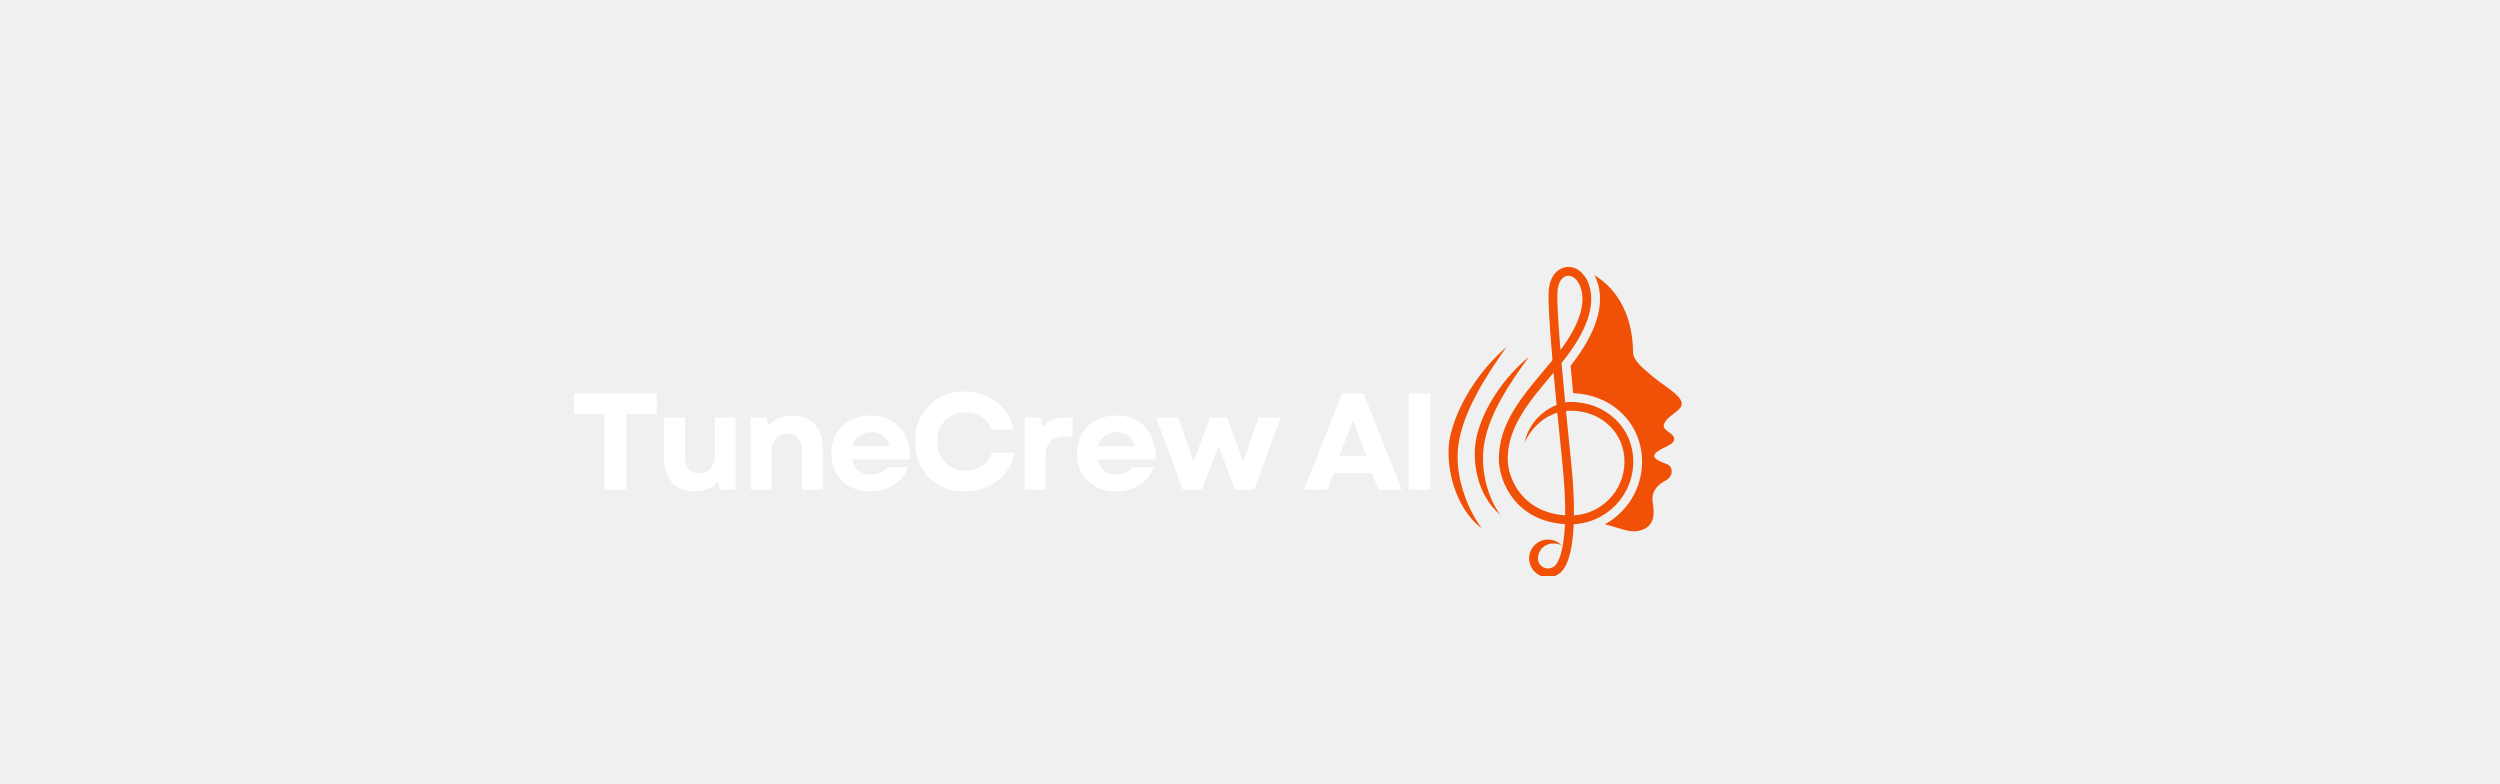
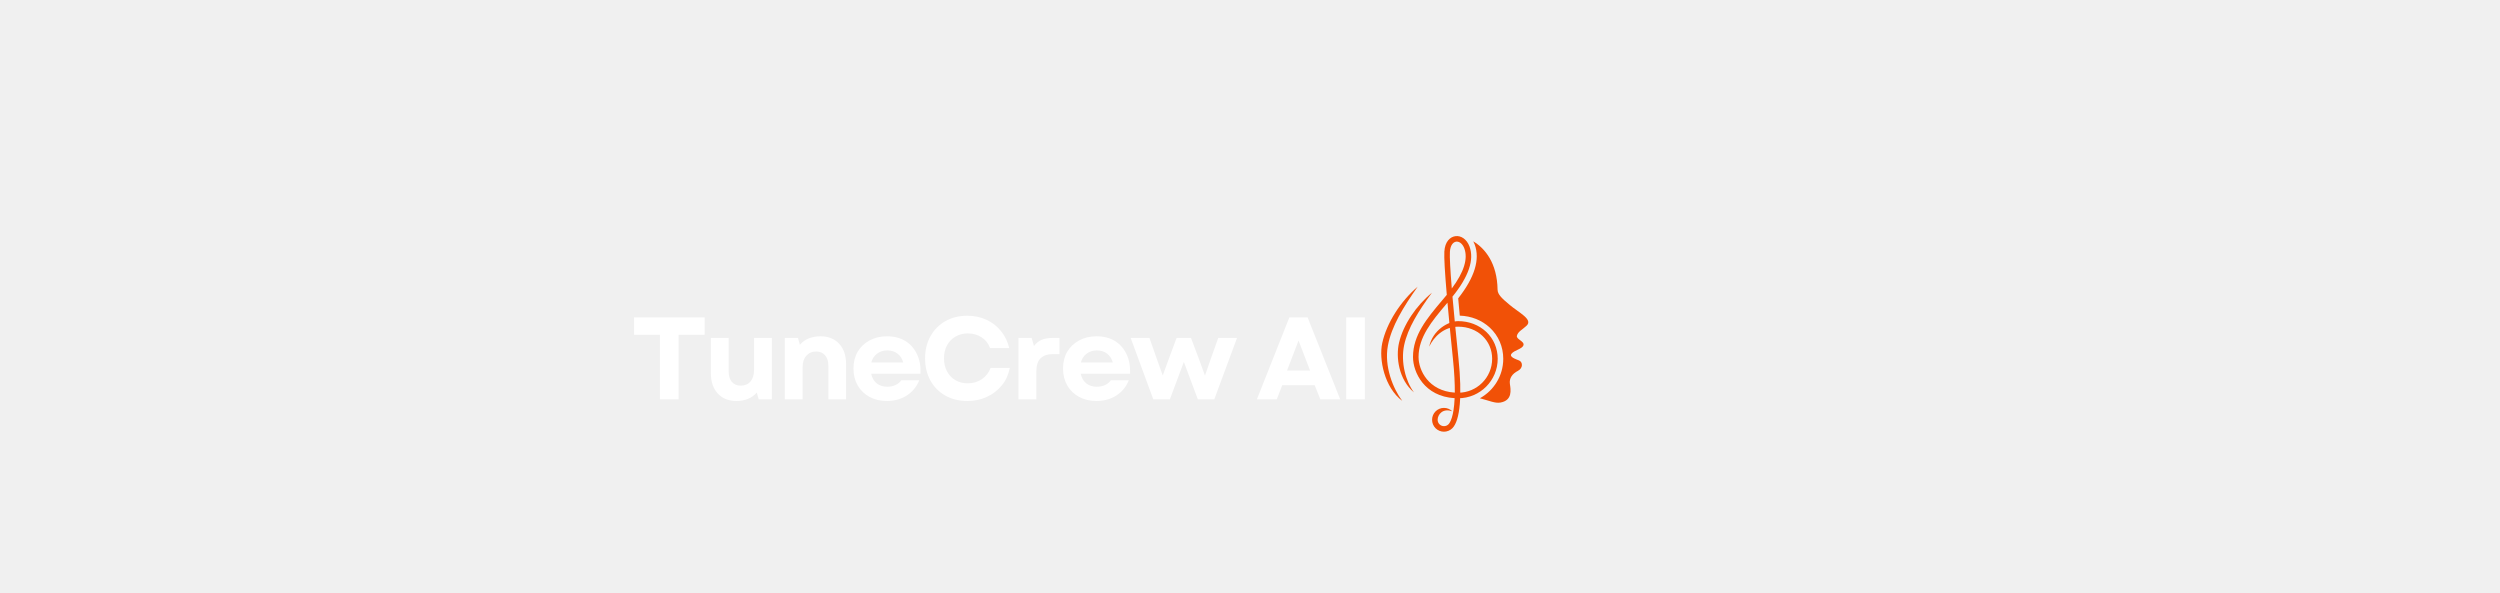
- <svg xmlns="http://www.w3.org/2000/svg" width="600" zoomAndPan="magnify" viewBox="0 0 450 141" height="188" preserveAspectRatio="xMidYMid meet" version="1.0">
+ <svg xmlns="http://www.w3.org/2000/svg" width="380" zoomAndPan="magnify" viewBox="0 0 285 67.5" height="90" preserveAspectRatio="xMidYMid meet" version="1.0">
  <defs>
    <g />
-     <clipPath id="6b058d371b">
-       <path d="M 269 48 L 287 48 L 287 103.68 L 269 103.68 Z M 269 48 " clip-rule="nonzero" />
+     <clipPath id="f926c110ee">
+       <path d="M 161 26.82 L 168 26.82 L 168 49.156 L 161 49.156 Z M 161 26.82 " clip-rule="nonzero" />
+     </clipPath>
+     <clipPath id="4a50aa88b5">
+       <path d="M 157.164 32 L 162 32 L 162 46 L 157.164 46 Z M 157.164 32 " clip-rule="nonzero" />
    </clipPath>
  </defs>
-   <path fill="#f15107" d="M 302.27 73.609 C 304.062 71.836 300.062 69.941 297.449 67.742 C 295.211 65.867 293.973 64.758 293.953 63.348 C 293.844 55.824 290.402 51.578 287.008 49.555 C 287.156 49.836 287.293 50.137 287.41 50.445 C 288.996 54.68 287.414 59.855 282.711 65.836 C 282.844 67.355 282.992 69.004 283.16 70.773 C 286.43 70.875 289.465 72.082 291.746 74.207 C 294.215 76.508 295.574 79.664 295.574 83.098 C 295.574 87.949 292.871 92.18 288.891 94.363 C 291.547 95.047 293.246 95.875 294.789 95.59 C 298.266 94.945 297.715 91.922 297.469 90.285 C 297.223 88.652 298.164 87.352 299.738 86.547 C 301.309 85.738 301.148 84.012 300.113 83.582 C 299.082 83.152 297.191 82.59 297.938 81.641 C 298.738 80.625 301.016 80.312 301.34 79.199 C 301.668 78.086 299.234 77.531 299.473 76.531 C 299.766 75.281 301.156 74.711 302.27 73.609 Z M 302.27 73.609 " fill-opacity="1" fill-rule="nonzero" />
-   <path fill="#f15107" d="M 290.668 75.367 C 288.574 73.418 285.754 72.348 282.719 72.348 C 279.891 72.348 275.434 74.875 274.418 79.625 C 275.734 76.895 278.559 73.93 282.719 73.93 C 288.242 73.93 292.406 77.871 292.406 83.098 C 292.406 88.438 288.059 92.785 282.719 92.785 L 282.719 94.367 C 288.934 94.367 293.988 89.312 293.988 83.098 C 293.988 80.109 292.809 77.363 290.668 75.367 Z M 290.668 75.367 " fill-opacity="1" fill-rule="nonzero" />
-   <g clip-path="url(#6b058d371b)">
-     <path fill="#f15107" d="M 281.078 65.344 C 285.715 59.617 287.348 54.793 285.926 51.004 C 285.176 49 283.539 47.824 281.855 48.082 C 280.461 48.297 278.914 49.57 278.754 52.496 C 278.66 54.215 278.891 58.348 279.445 64.836 C 278.973 65.41 278.488 65.984 278.02 66.539 C 273.793 71.562 269.801 76.309 269.801 82.582 C 269.801 86.969 273.051 93.836 281.695 94.34 C 281.461 99.684 280.379 101.34 279.93 101.797 C 279.223 102.504 278.07 102.504 277.363 101.797 C 277.02 101.453 276.832 101 276.832 100.516 C 276.832 98.957 278.387 97.098 281.047 98.113 C 280.406 97.469 279.555 97.117 278.645 97.117 C 277.738 97.117 276.883 97.469 276.242 98.113 C 275.602 98.754 275.246 99.605 275.246 100.516 C 275.246 101.422 275.602 102.277 276.242 102.918 C 276.906 103.578 277.773 103.91 278.645 103.91 C 279.516 103.91 280.387 103.578 281.055 102.914 C 283.262 100.664 283.879 93.598 282.785 83.016 C 282.055 75.938 281.484 70.039 281.078 65.344 Z M 280.336 52.582 C 280.441 50.602 281.316 49.77 282.098 49.648 C 282.172 49.637 282.242 49.633 282.316 49.633 C 283.164 49.633 284 50.375 284.445 51.559 C 285.551 54.512 284.352 58.359 280.883 63.02 C 280.438 57.59 280.254 54.098 280.336 52.582 Z M 281.734 92.754 C 274.215 92.277 271.387 86.363 271.387 82.582 C 271.387 76.887 275.195 72.355 279.234 67.559 C 279.367 67.398 279.504 67.238 279.641 67.074 C 280.035 71.508 280.559 76.879 281.211 83.18 C 281.617 87.141 281.758 90.277 281.734 92.754 Z M 281.734 92.754 " fill-opacity="1" fill-rule="nonzero" />
+   <path fill="#f15107" d="M 174.047 37.113 C 174.762 36.406 173.164 35.648 172.121 34.773 C 171.227 34.023 170.734 33.582 170.723 33.02 C 170.68 30.016 169.305 28.32 167.953 27.512 C 168.012 27.625 168.066 27.742 168.113 27.867 C 168.746 29.559 168.113 31.625 166.234 34.012 C 166.289 34.617 166.348 35.277 166.414 35.984 C 167.719 36.023 168.934 36.504 169.844 37.355 C 170.828 38.273 171.371 39.531 171.371 40.902 C 171.371 42.84 170.293 44.527 168.703 45.402 C 169.766 45.672 170.441 46.004 171.059 45.891 C 172.445 45.633 172.227 44.426 172.129 43.773 C 172.031 43.121 172.406 42.602 173.035 42.281 C 173.66 41.957 173.598 41.27 173.184 41.098 C 172.773 40.926 172.02 40.699 172.316 40.32 C 172.633 39.914 173.543 39.793 173.676 39.348 C 173.805 38.902 172.832 38.68 172.926 38.281 C 173.043 37.781 173.602 37.555 174.047 37.113 Z M 174.047 37.113 " fill-opacity="1" fill-rule="nonzero" />
+   <path fill="#f15107" d="M 169.414 37.816 C 168.578 37.039 167.449 36.609 166.238 36.609 C 165.109 36.609 163.332 37.621 162.926 39.516 C 163.449 38.426 164.578 37.242 166.238 37.242 C 168.445 37.242 170.105 38.816 170.105 40.902 C 170.105 43.035 168.371 44.77 166.238 44.77 L 166.238 45.402 C 168.719 45.402 170.738 43.383 170.738 40.902 C 170.738 39.711 170.27 38.613 169.414 37.816 Z M 169.414 37.816 " fill-opacity="1" fill-rule="nonzero" />
+   <g clip-path="url(#f926c110ee)">
+     <path fill="#f15107" d="M 165.582 33.816 C 167.438 31.527 168.086 29.602 167.52 28.09 C 167.219 27.289 166.566 26.82 165.895 26.926 C 165.34 27.008 164.719 27.516 164.656 28.684 C 164.617 29.371 164.711 31.023 164.934 33.613 C 164.742 33.84 164.551 34.07 164.363 34.293 C 162.676 36.297 161.082 38.191 161.082 40.695 C 161.082 42.449 162.379 45.191 165.828 45.391 C 165.738 47.523 165.305 48.188 165.125 48.371 C 164.844 48.652 164.383 48.652 164.102 48.371 C 163.965 48.234 163.891 48.051 163.891 47.855 C 163.891 47.234 164.512 46.492 165.57 46.898 C 165.316 46.641 164.977 46.5 164.613 46.5 C 164.25 46.5 163.91 46.641 163.652 46.898 C 163.398 47.152 163.258 47.496 163.258 47.855 C 163.258 48.219 163.398 48.559 163.652 48.816 C 163.918 49.082 164.266 49.215 164.613 49.215 C 164.961 49.211 165.309 49.082 165.574 48.812 C 166.457 47.918 166.703 45.094 166.266 40.871 C 165.973 38.043 165.746 35.691 165.582 33.816 Z M 165.289 28.719 C 165.332 27.93 165.68 27.598 165.992 27.551 C 166.02 27.543 166.051 27.543 166.078 27.543 C 166.418 27.543 166.75 27.84 166.93 28.312 C 167.371 29.488 166.891 31.027 165.504 32.887 C 165.328 30.719 165.254 29.324 165.289 28.719 Z M 165.848 44.758 C 162.844 44.57 161.715 42.207 161.715 40.695 C 161.715 38.426 163.234 36.613 164.848 34.699 C 164.902 34.637 164.957 34.57 165.012 34.504 C 165.168 36.273 165.379 38.422 165.637 40.938 C 165.801 42.52 165.855 43.77 165.848 44.758 Z M 165.848 44.758 " fill-opacity="1" fill-rule="nonzero" />
  </g>
-   <path fill="#f15107" d="M 275.211 64.23 C 271.387 69.414 268.309 74.34 267.281 79.195 C 266.246 84.086 267.707 89.535 270.078 92.688 C 265.766 89.098 264.832 82.691 265.816 78.5 C 267.008 73.418 270.703 67.918 275.211 64.23 Z M 275.211 64.23 " fill-opacity="1" fill-rule="nonzero" />
-   <path fill="#f15107" d="M 271.137 62.496 C 267.016 68.344 263.637 73.883 262.629 79.352 C 261.535 85.297 264.105 91.59 266.715 95.105 C 261.688 91.336 259.992 83.293 261.023 78.586 C 262.281 72.871 266.262 66.668 271.137 62.496 Z M 271.137 62.496 " fill-opacity="1" fill-rule="nonzero" />
+   <path fill="#f15107" d="M 163.242 33.371 C 161.715 35.441 160.488 37.406 160.074 39.344 C 159.66 41.297 160.246 43.473 161.191 44.734 C 159.473 43.297 159.098 40.742 159.492 39.066 C 159.965 37.039 161.441 34.844 163.242 33.371 Z M 163.242 33.371 " fill-opacity="1" fill-rule="nonzero" />
+   <g clip-path="url(#4a50aa88b5)">
+     <path fill="#f15107" d="M 161.617 32.68 C 159.969 35.012 158.621 37.223 158.219 39.406 C 157.781 41.781 158.809 44.293 159.852 45.699 C 157.844 44.191 157.164 40.98 157.578 39.102 C 158.078 36.82 159.668 34.344 161.617 32.68 Z M 161.617 32.68 " fill-opacity="1" fill-rule="nonzero" />
+   </g>
  <g fill="#ffffff" fill-opacity="1">
-     <g transform="translate(102.5848, 88.11354)">
+     <g transform="translate(71.87532, 45.52477)">
      <g>
-         <path d="M 6.219 0 L 6.219 -13.609 L 0.734 -13.609 L 0.734 -17.297 L 15.641 -17.297 L 15.641 -13.609 L 10.156 -13.609 L 10.156 0 Z M 6.219 0 " />
+         <path d="M 3.359 0 L 3.359 -7.359 L 0.406 -7.359 L 0.406 -9.344 L 8.453 -9.344 L 8.453 -7.359 L 5.484 -7.359 L 5.484 0 Z M 3.359 0 " />
      </g>
    </g>
  </g>
  <g fill="#ffffff" fill-opacity="1">
-     <g transform="translate(117.9225, 88.11354)">
+     <g transform="translate(80.16357, 45.52477)">
      <g>
-         <path d="M 7.047 0.344 C 5.359 0.344 4.031 -0.188 3.062 -1.25 C 2.102 -2.312 1.625 -3.738 1.625 -5.531 L 1.625 -12.969 L 5.391 -12.969 L 5.391 -5.906 C 5.391 -4.945 5.613 -4.203 6.062 -3.672 C 6.52 -3.148 7.141 -2.891 7.922 -2.891 C 8.785 -2.891 9.473 -3.188 9.984 -3.781 C 10.492 -4.375 10.75 -5.18 10.75 -6.203 L 10.75 -12.969 L 14.5 -12.969 L 14.5 0 L 11.703 0 L 11.312 -1.453 C 10.801 -0.848 10.176 -0.395 9.438 -0.094 C 8.695 0.195 7.898 0.344 7.047 0.344 Z M 7.047 0.344 " />
+         <path d="M 3.797 0.188 C 2.891 0.188 2.176 -0.098 1.656 -0.672 C 1.133 -1.242 0.875 -2.016 0.875 -2.984 L 0.875 -7 L 2.906 -7 L 2.906 -3.188 C 2.906 -2.676 3.023 -2.273 3.266 -1.984 C 3.516 -1.703 3.852 -1.562 4.281 -1.562 C 4.75 -1.562 5.117 -1.719 5.391 -2.031 C 5.66 -2.352 5.797 -2.789 5.797 -3.344 L 5.797 -7 L 7.828 -7 L 7.828 0 L 6.328 0 L 6.109 -0.781 C 5.836 -0.457 5.5 -0.211 5.094 -0.047 C 4.695 0.109 4.266 0.188 3.797 0.188 Z M 3.797 0.188 " />
      </g>
    </g>
  </g>
  <g fill="#ffffff" fill-opacity="1">
-     <g transform="translate(133.2602, 88.11354)">
+     <g transform="translate(88.45181, 45.52477)">
      <g>
-         <path d="M 1.875 0 L 1.875 -12.969 L 4.672 -12.969 L 5.062 -11.516 C 5.594 -12.117 6.234 -12.566 6.984 -12.859 C 7.734 -13.16 8.535 -13.312 9.391 -13.312 C 11.086 -13.312 12.414 -12.785 13.375 -11.734 C 14.344 -10.68 14.828 -9.254 14.828 -7.453 L 14.828 0 L 11.062 0 L 11.062 -7.062 C 11.062 -8.02 10.832 -8.766 10.375 -9.297 C 9.926 -9.836 9.301 -10.109 8.5 -10.109 C 7.645 -10.109 6.953 -9.812 6.422 -9.219 C 5.891 -8.625 5.625 -7.816 5.625 -6.797 L 5.625 0 Z M 1.875 0 " />
+         <path d="M 1.016 0 L 1.016 -7 L 2.516 -7 L 2.734 -6.219 C 3.016 -6.551 3.359 -6.797 3.766 -6.953 C 4.172 -7.109 4.609 -7.188 5.078 -7.188 C 5.984 -7.188 6.695 -6.898 7.219 -6.328 C 7.738 -5.766 8 -5 8 -4.031 L 8 0 L 5.984 0 L 5.984 -3.812 C 5.984 -4.332 5.859 -4.734 5.609 -5.016 C 5.367 -5.305 5.031 -5.453 4.594 -5.453 C 4.125 -5.453 3.75 -5.289 3.469 -4.969 C 3.188 -4.656 3.047 -4.223 3.047 -3.672 L 3.047 0 Z M 1.016 0 " />
      </g>
    </g>
  </g>
  <g fill="#ffffff" fill-opacity="1">
-     <g transform="translate(148.6721, 88.11354)">
+     <g transform="translate(96.7801, 45.52477)">
      <g>
-         <path d="M 8 0.344 C 6.613 0.344 5.391 0.055 4.328 -0.516 C 3.266 -1.098 2.438 -1.898 1.844 -2.922 C 1.258 -3.953 0.969 -5.145 0.969 -6.5 C 0.969 -7.844 1.266 -9.023 1.859 -10.047 C 2.461 -11.066 3.297 -11.863 4.359 -12.438 C 5.422 -13.02 6.648 -13.312 8.047 -13.312 C 9.535 -13.312 10.816 -12.984 11.891 -12.328 C 12.973 -11.672 13.797 -10.75 14.359 -9.562 C 14.93 -8.375 15.176 -6.988 15.094 -5.406 L 4.688 -5.406 C 4.875 -4.52 5.27 -3.844 5.875 -3.375 C 6.488 -2.906 7.223 -2.672 8.078 -2.672 C 8.703 -2.672 9.273 -2.789 9.797 -3.031 C 10.316 -3.27 10.734 -3.602 11.047 -4.031 L 14.844 -4.031 C 14.281 -2.656 13.398 -1.582 12.203 -0.812 C 11.004 -0.039 9.602 0.344 8 0.344 Z M 4.719 -7.781 L 11.469 -7.781 C 11.25 -8.57 10.848 -9.191 10.266 -9.641 C 9.68 -10.098 8.953 -10.328 8.078 -10.328 C 7.254 -10.328 6.539 -10.098 5.938 -9.641 C 5.344 -9.191 4.938 -8.57 4.719 -7.781 Z M 4.719 -7.781 " />
+         <path d="M 4.328 0.188 C 3.578 0.188 2.914 0.031 2.344 -0.281 C 1.77 -0.594 1.32 -1.023 1 -1.578 C 0.676 -2.141 0.516 -2.785 0.516 -3.516 C 0.516 -4.242 0.676 -4.883 1 -5.438 C 1.332 -5.988 1.785 -6.414 2.359 -6.719 C 2.93 -7.031 3.594 -7.188 4.344 -7.188 C 5.145 -7.188 5.836 -7.008 6.422 -6.656 C 7.004 -6.301 7.445 -5.801 7.75 -5.156 C 8.062 -4.52 8.195 -3.773 8.156 -2.922 L 2.531 -2.922 C 2.633 -2.441 2.848 -2.07 3.172 -1.812 C 3.504 -1.562 3.898 -1.438 4.359 -1.438 C 4.703 -1.438 5.016 -1.5 5.297 -1.625 C 5.578 -1.758 5.801 -1.941 5.969 -2.172 L 8.016 -2.172 C 7.711 -1.43 7.238 -0.852 6.594 -0.438 C 5.945 -0.02 5.191 0.188 4.328 0.188 Z M 2.547 -4.203 L 6.188 -4.203 C 6.07 -4.629 5.859 -4.961 5.547 -5.203 C 5.234 -5.453 4.836 -5.578 4.359 -5.578 C 3.922 -5.578 3.535 -5.453 3.203 -5.203 C 2.879 -4.961 2.66 -4.629 2.547 -4.203 Z M 2.547 -4.203 " />
      </g>
    </g>
  </g>
  <g fill="#ffffff" fill-opacity="1">
-     <g transform="translate(163.664, 88.11354)">
+     <g transform="translate(104.8815, 45.52477)">
      <g>
-         <path d="M 10 0.344 C 8.258 0.344 6.711 -0.035 5.359 -0.797 C 4.004 -1.566 2.945 -2.625 2.188 -3.969 C 1.438 -5.32 1.062 -6.879 1.062 -8.641 C 1.062 -10.41 1.438 -11.969 2.188 -13.312 C 2.945 -14.664 4 -15.723 5.344 -16.484 C 6.688 -17.254 8.234 -17.641 9.984 -17.641 C 11.441 -17.641 12.781 -17.359 14 -16.797 C 15.219 -16.234 16.242 -15.441 17.078 -14.422 C 17.91 -13.398 18.492 -12.195 18.828 -10.812 L 14.766 -10.812 C 14.441 -11.77 13.859 -12.523 13.016 -13.078 C 12.18 -13.629 11.211 -13.906 10.109 -13.906 C 9.129 -13.906 8.254 -13.68 7.484 -13.234 C 6.723 -12.797 6.129 -12.18 5.703 -11.391 C 5.273 -10.598 5.062 -9.68 5.062 -8.641 C 5.062 -7.609 5.273 -6.695 5.703 -5.906 C 6.129 -5.113 6.723 -4.492 7.484 -4.047 C 8.242 -3.609 9.109 -3.391 10.078 -3.391 C 11.211 -3.391 12.207 -3.68 13.062 -4.266 C 13.926 -4.848 14.535 -5.633 14.891 -6.625 L 18.953 -6.625 C 18.672 -5.219 18.109 -3.992 17.266 -2.953 C 16.422 -1.91 15.379 -1.098 14.141 -0.516 C 12.898 0.055 11.52 0.344 10 0.344 Z M 10 0.344 " />
+         <path d="M 5.406 0.188 C 4.457 0.188 3.617 -0.016 2.891 -0.422 C 2.16 -0.836 1.594 -1.41 1.188 -2.141 C 0.781 -2.879 0.578 -3.723 0.578 -4.672 C 0.578 -5.617 0.781 -6.457 1.188 -7.188 C 1.594 -7.914 2.156 -8.488 2.875 -8.906 C 3.602 -9.32 4.441 -9.531 5.391 -9.531 C 6.18 -9.531 6.906 -9.379 7.562 -9.078 C 8.219 -8.773 8.77 -8.348 9.219 -7.797 C 9.676 -7.242 9.992 -6.594 10.172 -5.844 L 7.984 -5.844 C 7.805 -6.363 7.488 -6.77 7.031 -7.062 C 6.582 -7.363 6.055 -7.516 5.453 -7.516 C 4.93 -7.516 4.461 -7.395 4.047 -7.156 C 3.629 -6.914 3.305 -6.582 3.078 -6.156 C 2.848 -5.727 2.734 -5.234 2.734 -4.672 C 2.734 -4.109 2.848 -3.613 3.078 -3.188 C 3.305 -2.758 3.625 -2.426 4.031 -2.188 C 4.445 -1.945 4.914 -1.828 5.438 -1.828 C 6.051 -1.828 6.586 -1.984 7.047 -2.297 C 7.516 -2.617 7.848 -3.047 8.047 -3.578 L 10.234 -3.578 C 10.086 -2.816 9.785 -2.156 9.328 -1.594 C 8.867 -1.031 8.301 -0.594 7.625 -0.281 C 6.957 0.031 6.219 0.188 5.406 0.188 Z M 5.406 0.188 " />
      </g>
    </g>
  </g>
  <g fill="#ffffff" fill-opacity="1">
-     <g transform="translate(182.5583, 88.11354)">
+     <g transform="translate(115.0917, 45.52477)">
      <g>
-         <path d="M 1.875 0 L 1.875 -12.969 L 4.672 -12.969 L 5.156 -11.234 C 5.594 -11.848 6.125 -12.289 6.75 -12.562 C 7.375 -12.832 8.16 -12.969 9.109 -12.969 L 10.531 -12.969 L 10.531 -9.562 L 9.094 -9.562 C 8.02 -9.562 7.172 -9.27 6.547 -8.688 C 5.93 -8.113 5.625 -7.129 5.625 -5.734 L 5.625 0 Z M 1.875 0 " />
+         <path d="M 1.016 0 L 1.016 -7 L 2.516 -7 L 2.781 -6.078 C 3.02 -6.398 3.305 -6.633 3.641 -6.781 C 3.984 -6.926 4.41 -7 4.922 -7 L 5.688 -7 L 5.688 -5.156 L 4.906 -5.156 C 4.332 -5.156 3.879 -5 3.547 -4.688 C 3.211 -4.383 3.047 -3.852 3.047 -3.094 L 3.047 0 Z M 1.016 0 " />
      </g>
    </g>
  </g>
  <g fill="#ffffff" fill-opacity="1">
-     <g transform="translate(192.8822, 88.11354)">
+     <g transform="translate(120.6705, 45.52477)">
      <g>
-         <path d="M 8 0.344 C 6.613 0.344 5.391 0.055 4.328 -0.516 C 3.266 -1.098 2.438 -1.898 1.844 -2.922 C 1.258 -3.953 0.969 -5.145 0.969 -6.5 C 0.969 -7.844 1.266 -9.023 1.859 -10.047 C 2.461 -11.066 3.297 -11.863 4.359 -12.438 C 5.422 -13.02 6.648 -13.312 8.047 -13.312 C 9.535 -13.312 10.816 -12.984 11.891 -12.328 C 12.973 -11.672 13.797 -10.75 14.359 -9.562 C 14.93 -8.375 15.176 -6.988 15.094 -5.406 L 4.688 -5.406 C 4.875 -4.52 5.27 -3.844 5.875 -3.375 C 6.488 -2.906 7.223 -2.672 8.078 -2.672 C 8.703 -2.672 9.273 -2.789 9.797 -3.031 C 10.316 -3.27 10.734 -3.602 11.047 -4.031 L 14.844 -4.031 C 14.281 -2.656 13.398 -1.582 12.203 -0.812 C 11.004 -0.039 9.602 0.344 8 0.344 Z M 4.719 -7.781 L 11.469 -7.781 C 11.25 -8.57 10.848 -9.191 10.266 -9.641 C 9.68 -10.098 8.953 -10.328 8.078 -10.328 C 7.254 -10.328 6.539 -10.098 5.938 -9.641 C 5.344 -9.191 4.938 -8.57 4.719 -7.781 Z M 4.719 -7.781 " />
+         <path d="M 4.328 0.188 C 3.578 0.188 2.914 0.031 2.344 -0.281 C 1.77 -0.594 1.32 -1.023 1 -1.578 C 0.676 -2.141 0.516 -2.785 0.516 -3.516 C 0.516 -4.242 0.676 -4.883 1 -5.438 C 1.332 -5.988 1.785 -6.414 2.359 -6.719 C 2.93 -7.031 3.594 -7.188 4.344 -7.188 C 5.145 -7.188 5.836 -7.008 6.422 -6.656 C 7.004 -6.301 7.445 -5.801 7.75 -5.156 C 8.062 -4.52 8.195 -3.773 8.156 -2.922 L 2.531 -2.922 C 2.633 -2.441 2.848 -2.07 3.172 -1.812 C 3.504 -1.562 3.898 -1.438 4.359 -1.438 C 4.703 -1.438 5.016 -1.5 5.297 -1.625 C 5.578 -1.758 5.801 -1.941 5.969 -2.172 L 8.016 -2.172 C 7.711 -1.43 7.238 -0.852 6.594 -0.438 C 5.945 -0.02 5.191 0.188 4.328 0.188 Z M 2.547 -4.203 L 6.188 -4.203 C 6.07 -4.629 5.859 -4.961 5.547 -5.203 C 5.234 -5.453 4.836 -5.578 4.359 -5.578 C 3.922 -5.578 3.535 -5.453 3.203 -5.203 C 2.879 -4.961 2.66 -4.629 2.547 -4.203 Z M 2.547 -4.203 " />
      </g>
    </g>
  </g>
  <g fill="#ffffff" fill-opacity="1">
-     <g transform="translate(207.8742, 88.11354)">
+     <g transform="translate(128.7719, 45.52477)">
      <g>
-         <path d="M 5.016 0 L 0.219 -12.969 L 4.203 -12.969 L 5.703 -8.672 L 6.984 -5.047 L 8.328 -8.672 L 9.938 -12.969 L 12.969 -12.969 L 14.578 -8.672 L 15.906 -5.016 L 17.188 -8.672 L 18.719 -12.969 L 22.672 -12.969 L 17.891 0 L 14.406 0 L 11.469 -7.906 L 8.5 0 Z M 5.016 0 " />
+         <path d="M 2.703 0 L 0.125 -7 L 2.266 -7 L 3.078 -4.688 L 3.781 -2.719 L 4.5 -4.688 L 5.359 -7 L 7 -7 L 7.875 -4.688 L 8.594 -2.703 L 9.281 -4.688 L 10.109 -7 L 12.25 -7 L 9.656 0 L 7.781 0 L 6.188 -4.266 L 4.594 0 Z M 2.703 0 " />
      </g>
    </g>
  </g>
  <g fill="#ffffff" fill-opacity="1">
-     <g transform="translate(229.7324, 88.11354)">
+     <g transform="translate(140.5837, 45.52477)">
      <g />
    </g>
  </g>
  <g fill="#ffffff" fill-opacity="1">
-     <g transform="translate(234.499, 88.11354)">
+     <g transform="translate(143.1595, 45.52477)">
      <g>
-         <path d="M 0.219 0 L 7.094 -17.297 L 10.938 -17.297 L 17.812 0 L 13.609 0 L 12.453 -2.984 L 5.578 -2.984 L 4.422 0 Z M 6.594 -6.078 L 11.469 -6.078 L 9.016 -12.406 Z M 6.594 -6.078 " />
+         <path d="M 0.125 0 L 3.828 -9.344 L 5.906 -9.344 L 9.625 0 L 7.359 0 L 6.719 -1.609 L 3.016 -1.609 L 2.391 0 Z M 3.562 -3.281 L 6.188 -3.281 L 4.875 -6.703 Z M 3.562 -3.281 " />
      </g>
    </g>
  </g>
  <g fill="#ffffff" fill-opacity="1">
-     <g transform="translate(251.4915, 88.11354)">
+     <g transform="translate(152.342, 45.52477)">
      <g>
-         <path d="M 2.078 0 L 2.078 -17.297 L 6 -17.297 L 6 0 Z M 2.078 0 " />
+         <path d="M 1.125 0 L 1.125 -9.344 L 3.25 -9.344 L 3.25 0 Z M 1.125 0 " />
      </g>
    </g>
  </g>
</svg>
